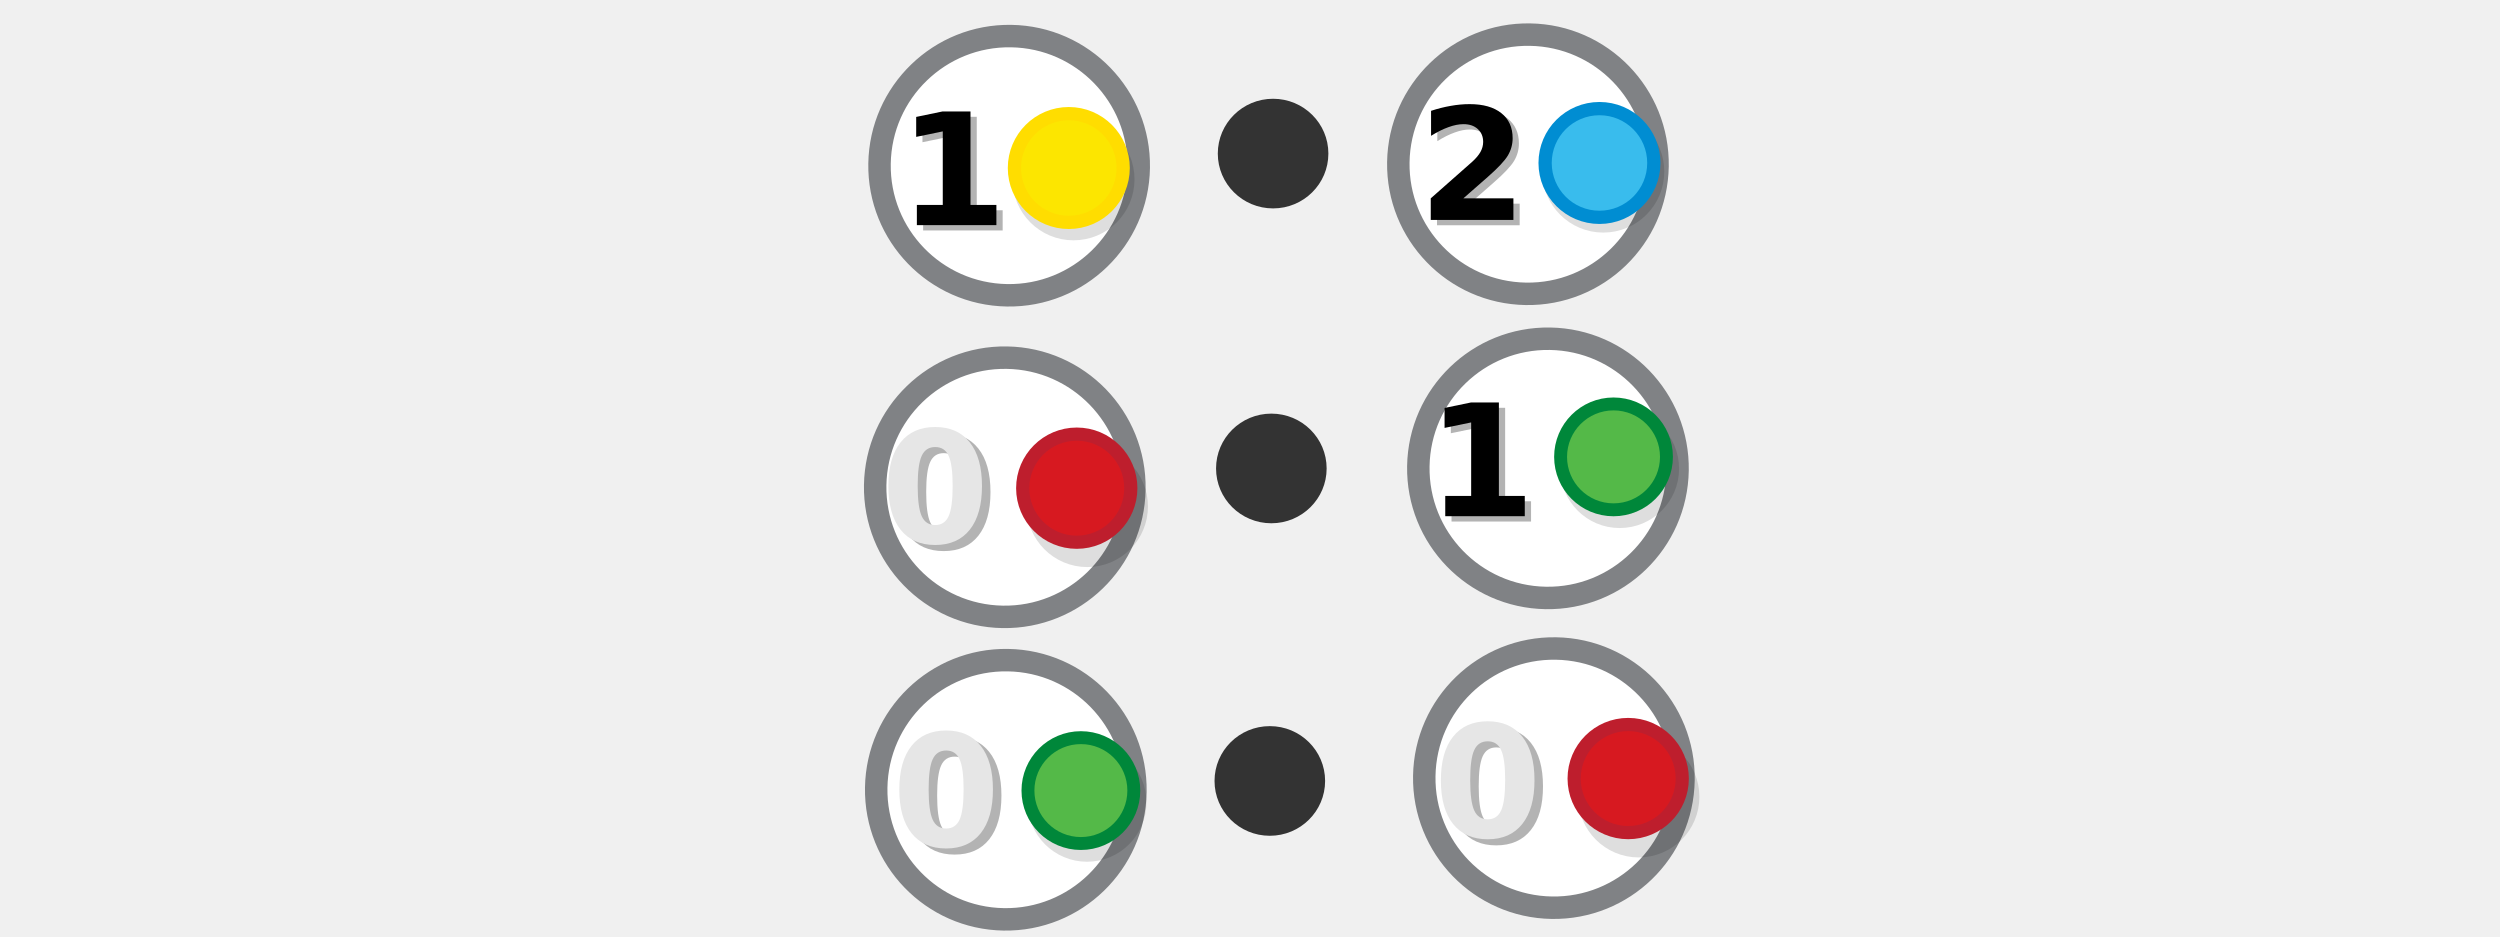
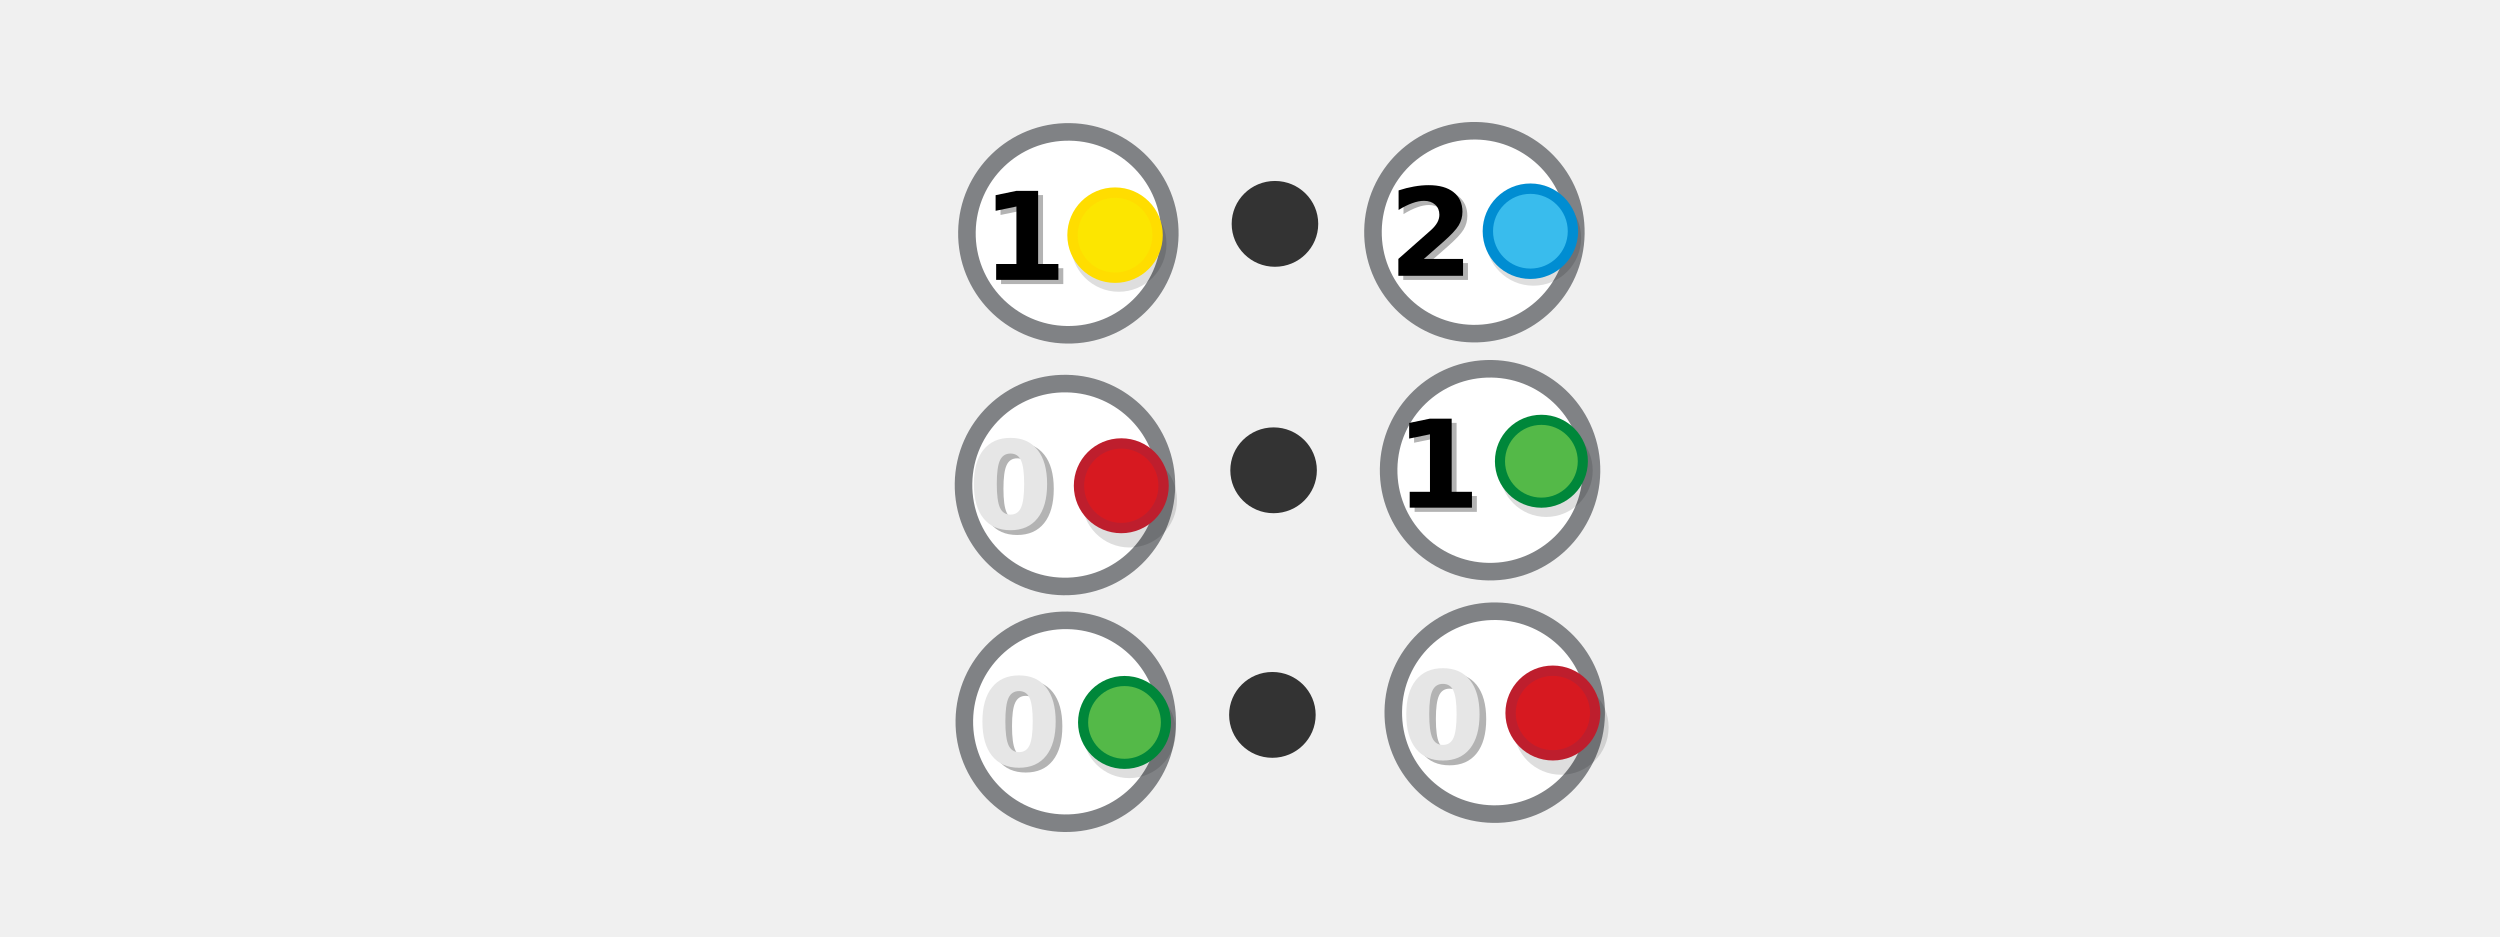
<svg xmlns="http://www.w3.org/2000/svg" viewBox="0 0 595.3 223" version="1.1" id="svg290" width="595.3" height="223">
  <defs id="defs294">
    </defs>
-   <circle stroke-miterlimit="10" cx="35.555" cy="-240.903" r="30.866" id="circle9401-6" style="fill:#ffffff;fill-opacity:1;stroke:#808285;stroke-width:5.345;stroke-miterlimit:10;stroke-dasharray:none" transform="rotate(90.92848)" />
-   <circle stroke-miterlimit="10" cx="112.135" cy="-241.108" r="30.866" id="circle9401-6-44" style="fill:#ffffff;fill-opacity:1;stroke:#808285;stroke-width:5.345;stroke-miterlimit:10;stroke-dasharray:none" transform="rotate(90.92848)" />
-   <circle stroke-miterlimit="10" cx="184.15" cy="-242.521" r="30.866" id="circle9401-6-44-0" style="fill:#ffffff;fill-opacity:1;stroke:#808285;stroke-width:5.345;stroke-miterlimit:10;stroke-dasharray:none" transform="rotate(90.92848)" />
-   <circle stroke-miterlimit="10" cx="179.263" cy="-372.964" r="30.866" id="circle9401-6-44-0-6" style="fill:#ffffff;fill-opacity:1;stroke:#808285;stroke-width:5.345;stroke-miterlimit:10;stroke-dasharray:none" transform="rotate(90.92848)" />
-   <circle stroke-miterlimit="10" cx="105.534" cy="-370.354" r="30.866" id="circle9401-6-44-4" style="fill:#ffffff;fill-opacity:1;stroke:#808285;stroke-width:5.345;stroke-miterlimit:10;stroke-dasharray:none" transform="rotate(90.92848)" />
-   <circle stroke-miterlimit="10" cx="33.205" cy="-364.417" r="30.866" id="circle9401-6-4" style="fill:#ffffff;fill-opacity:1;stroke:#808285;stroke-width:5.345;stroke-miterlimit:10;stroke-dasharray:none" transform="rotate(90.92848)" />
-   <g id="g6134" transform="matrix(0.846497,0,0,0.846497,107.8344,327.6741)">
+   <circle stroke-miterlimit="10" cx="51.434" cy="-255.265" r="24.158" id="circle9401-6" style="fill:#ffffff;fill-opacity:1;stroke:#808285;stroke-width:4.183;stroke-miterlimit:10;stroke-dasharray:none" transform="rotate(90.92848)" />
+   <circle stroke-miterlimit="10" cx="111.371" cy="-255.426" r="24.158" id="circle9401-6-44" style="fill:#ffffff;fill-opacity:1;stroke:#808285;stroke-width:4.183;stroke-miterlimit:10;stroke-dasharray:none" transform="rotate(90.92848)" />
+   <circle stroke-miterlimit="10" cx="167.735" cy="-256.532" r="24.158" id="circle9401-6-44-0" style="fill:#ffffff;fill-opacity:1;stroke:#808285;stroke-width:4.183;stroke-miterlimit:10;stroke-dasharray:none" transform="rotate(90.92848)" />
+   <circle stroke-miterlimit="10" cx="163.911" cy="-358.627" r="24.158" id="circle9401-6-44-0-6" style="fill:#ffffff;fill-opacity:1;stroke:#808285;stroke-width:4.183;stroke-miterlimit:10;stroke-dasharray:none" transform="rotate(90.92848)" />
+   <circle stroke-miterlimit="10" cx="106.204" cy="-356.583" r="24.158" id="circle9401-6-44-4" style="fill:#ffffff;fill-opacity:1;stroke:#808285;stroke-width:4.183;stroke-miterlimit:10;stroke-dasharray:none" transform="rotate(90.92848)" />
+   <circle stroke-miterlimit="10" cx="49.595" cy="-351.937" r="24.158" id="circle9401-6-4" style="fill:#ffffff;fill-opacity:1;stroke:#808285;stroke-width:4.183;stroke-miterlimit:10;stroke-dasharray:none" transform="rotate(90.92848)" />
+   <g id="g6134" transform="matrix(0.6625315,0,0,0.6625315,150.7248,281.1461)">
    <circle cx="174.591" cy="-336.647" r="15.293" id="circle258-8" style="opacity:0.13;stroke:#000000;stroke-width:3.73;stroke-miterlimit:10" />
    <circle fill="#fce600" stroke="#ffdd00" cx="173.263" cy="-339.833" r="15.293" id="circle272-3" style="stroke-width:3.73;stroke-miterlimit:10" />
  </g>
-   <g id="g6130" transform="matrix(0.846497,0,0,0.846497,177.0323,324.5336)">
+   <g id="g6130" transform="matrix(0.6625315,0,0,0.6625315,204.8842,278.6881)">
    <circle cx="241.871" cy="-335.117" r="15.293" id="circle260-7" style="opacity:0.13;stroke:#000000;stroke-width:3.73;stroke-miterlimit:10" />
    <circle fill="#39bced" stroke="#008dd2" cx="240.797" cy="-337.539" r="15.293" id="circle274-5" style="stroke-width:3.729;stroke-miterlimit:10;stroke-dasharray:none" />
  </g>
-   <g id="g6388" transform="matrix(0.846497,0,0,0.846497,145.2745,-2.042653)">
+   <g id="g6388" transform="matrix(0.6625315,0,0,0.6625315,180.0282,23.08526)">
    <circle cx="134.241" cy="144.87" r="15.206" id="circle3369-5-4-6" style="opacity:0.13;stroke:#000000;stroke-width:3.709;stroke-miterlimit:10" />
    <circle fill="#d71920" stroke="#be1e2d" cx="131.274" cy="139.739" r="15.206" id="circle3383-7-5-0" style="stroke-width:3.709;stroke-miterlimit:10" />
  </g>
-   <g id="g6393" transform="matrix(0.846497,0,0,0.846497,164.1496,-12.52548)">
+   <g id="g6393" transform="matrix(0.6625315,0,0,0.6625315,194.8012,14.88062)">
    <g id="g6138-6" transform="translate(52.75286,431.8518)">
      <circle cx="208.95" cy="-285.223" r="14.89" id="circle3375-2" style="opacity:0.13;stroke:#000000;stroke-width:3.632;stroke-miterlimit:10" />
      <circle fill="#54b948" stroke="#00873a" cx="207.215" cy="-288.536" r="14.89" id="circle3389-6" style="stroke-width:3.632;stroke-miterlimit:10" />
    </g>
  </g>
-   <g id="g6493-5" transform="matrix(0.846497,0,0,0.846497,70.86528,180.5914)">
+   <g id="g6493-5" transform="matrix(0.6625315,0,0,0.6625315,121.79,166.0283)">
    <g aria-label="1" style="font-style:normal;font-weight:normal;font-size:43.883px;line-height:1.25;font-family:sans-serif;fill:#b3b3b3;fill-opacity:1;stroke:none;stroke-width:1.097" id="text3032-8-9" transform="translate(164.4921,-173.1893)">
      <path d="m 160.107,100.855 h 7.285 V 80.178 l -7.478,1.543 v -5.614 l 7.435,-1.543 h 7.842 v 26.291 h 7.285 v 5.7 h -22.37 z" style="font-style:normal;font-variant:normal;font-weight:bold;font-stretch:normal;font-family:sans-serif;-inkscape-font-specification:'sans-serif Bold';fill:#b3b3b3;stroke-width:1.097" id="path94372-2" />
    </g>
    <g aria-label="1" style="font-style:normal;font-weight:normal;font-size:43.883px;line-height:1.25;font-family:sans-serif;fill:#000000;fill-opacity:1;stroke:none;stroke-width:1.097" id="text3032-2" transform="translate(164.4921,-173.1893)">
      <path d="m 158.344,99.355 h 7.285 V 78.678 l -7.478,1.543 v -5.614 l 7.435,-1.543 h 7.842 v 26.291 h 7.285 v 5.7 h -22.37 z" style="font-style:normal;font-variant:normal;font-weight:bold;font-stretch:normal;font-family:sans-serif;-inkscape-font-specification:'sans-serif Bold';stroke-width:1.097" id="path94378-8" />
    </g>
  </g>
-   <g id="g7781" transform="matrix(0.846497,0,0,0.846497,126.3005,2.802334)">
+   <g id="g7781" transform="matrix(0.6625315,0,0,0.6625315,165.1778,26.8773)">
    <g aria-label="1" style="font-style:normal;font-weight:normal;font-size:43.883px;line-height:1.25;font-family:sans-serif;fill:#b3b3b3;fill-opacity:1;stroke:none;stroke-width:1.097" id="text3032-8-3" transform="translate(-49.6311,-45.02692)">
      <path d="m 160.107,100.855 h 7.285 V 80.178 l -7.478,1.543 v -5.614 l 7.435,-1.543 h 7.842 v 26.291 h 7.285 v 5.7 h -22.37 z" style="font-style:normal;font-variant:normal;font-weight:bold;font-stretch:normal;font-family:sans-serif;-inkscape-font-specification:'sans-serif Bold';fill:#b3b3b3;stroke-width:1.097" id="path94372-6" />
    </g>
    <g aria-label="1" style="font-style:normal;font-weight:normal;font-size:43.883px;line-height:1.25;font-family:sans-serif;fill:#000000;fill-opacity:1;stroke:none;stroke-width:1.097" id="text3032-7" transform="translate(-49.6311,-45.02692)">
      <path d="m 158.344,99.355 h 7.285 V 78.678 l -7.478,1.543 v -5.614 l 7.435,-1.543 h 7.842 v 26.291 h 7.285 v 5.7 h -22.37 z" style="font-style:normal;font-variant:normal;font-weight:bold;font-stretch:normal;font-family:sans-serif;-inkscape-font-specification:'sans-serif Bold';stroke-width:1.097" id="path94378-5" />
    </g>
  </g>
-   <g id="g6234" transform="matrix(0.846497,0,0,0.846497,144.1905,-0.6586524)">
+   <g id="g6234" transform="matrix(0.6625315,0,0,0.6625315,179.1798,24.16848)">
    <g aria-label="2" style="font-style:normal;font-weight:normal;font-size:43.883px;line-height:1.25;font-family:sans-serif;fill:#b3b3b3;fill-opacity:1;stroke:none;stroke-width:1.097" id="text3032-3-6-3" transform="translate(-2.1049,-41.31305)">
      <path d="m 245.172,99.387 h 14.078 v 6.064 h -23.249 v -6.064 l 11.678,-10.307 q 1.564,-1.414 2.314,-2.764 0.75,-1.35 0.75,-2.807 0,-2.25 -1.521,-3.621 -1.5,-1.371 -4.007,-1.371 -1.928,0 -4.221,0.836 -2.293,0.814 -4.907,2.443 v -7.028 q 2.786,-0.921 5.507,-1.393 2.721,-0.493 5.335,-0.493 5.743,0 8.914,2.528 3.193,2.528 3.193,7.05 0,2.614 -1.35,4.885 -1.35,2.25 -5.678,6.043 z" style="font-style:normal;font-variant:normal;font-weight:bold;font-stretch:normal;font-family:sans-serif;-inkscape-font-specification:'sans-serif Bold';fill:#b3b3b3;stroke-width:1.097" id="path94375-5" />
    </g>
    <g aria-label="2" style="font-style:normal;font-weight:normal;font-size:43.883px;line-height:1.25;font-family:sans-serif;fill:#000000;fill-opacity:1;stroke:none;stroke-width:1.097" id="text3032-3-62" transform="translate(-2.1049,-41.31305)">
      <path d="m 243.41,97.887 h 14.078 v 6.064 h -23.249 v -6.064 l 11.678,-10.307 q 1.564,-1.414 2.314,-2.764 0.75,-1.35 0.75,-2.807 0,-2.25 -1.521,-3.621 -1.5,-1.371 -4.007,-1.371 -1.928,0 -4.221,0.836 -2.293,0.814 -4.907,2.443 v -7.028 q 2.786,-0.921 5.507,-1.393 2.721,-0.493 5.335,-0.493 5.743,0 8.914,2.528 3.193,2.528 3.193,7.05 0,2.614 -1.35,4.885 -1.35,2.25 -5.678,6.043 z" style="font-style:normal;font-variant:normal;font-weight:bold;font-stretch:normal;font-family:sans-serif;-inkscape-font-specification:'sans-serif Bold';stroke-width:1.097" id="path94381-9" />
    </g>
  </g>
-   <g id="g6436-2" transform="matrix(0.846497,0,0,0.846497,17.33345,187.6868)">
+   <g id="g6436-2" transform="matrix(0.6625315,0,0,0.6625315,79.89202,171.5816)">
    <g aria-label="0" style="font-style:normal;font-weight:normal;font-size:43.883px;line-height:1.25;font-family:sans-serif;fill:#b3b3b3;fill-opacity:1;stroke:none;stroke-width:1.097" id="text3032-3-6-8-8-0-0" transform="translate(164.4921,-173.1893)">
      <path d="m 85.406,89.842 q 0,-6 -1.136,-8.442 -1.114,-2.464 -3.771,-2.464 -2.657,0 -3.793,2.464 -1.136,2.443 -1.136,8.442 0,6.064 1.136,8.55 1.136,2.486 3.793,2.486 2.636,0 3.771,-2.486 1.136,-2.486 1.136,-8.55 z m 8.25,0.064 q 0,7.95 -3.428,12.278 -3.428,4.307 -9.728,4.307 -6.321,0 -9.749,-4.307 -3.428,-4.328 -3.428,-12.278 0,-7.971 3.428,-12.278 3.428,-4.328 9.749,-4.328 6.3,0 9.728,4.328 3.428,4.307 3.428,12.278 z" style="font-style:normal;font-variant:normal;font-weight:bold;font-stretch:normal;font-family:sans-serif;-inkscape-font-specification:'sans-serif Bold';fill:#b3b3b3;stroke-width:1.097" id="path94412-2" />
    </g>
    <g aria-label="0" style="font-style:normal;font-weight:normal;font-size:43.883px;line-height:1.25;font-family:sans-serif;fill:#e6e6e6;fill-opacity:1;stroke:none;stroke-width:1.097" id="text3032-3-2-1-0-3" transform="translate(164.4921,-173.1893)">
      <path d="m 83.013,88.125 q 0,-6 -1.136,-8.442 -1.114,-2.464 -3.771,-2.464 -2.657,0 -3.793,2.464 -1.136,2.443 -1.136,8.442 0,6.064 1.136,8.55 1.136,2.486 3.793,2.486 2.636,0 3.771,-2.486 1.136,-2.486 1.136,-8.55 z m 8.25,0.064 q 0,7.95 -3.428,12.278 -3.428,4.307 -9.728,4.307 -6.321,0 -9.749,-4.307 -3.428,-4.328 -3.428,-12.278 0,-7.971 3.428,-12.278 3.428,-4.328 9.749,-4.328 6.3,0 9.728,4.328 3.428,4.307 3.428,12.278 z" style="font-style:normal;font-variant:normal;font-weight:bold;font-stretch:normal;font-family:sans-serif;-inkscape-font-specification:'sans-serif Bold';fill:#e6e6e6;stroke-width:1.097" id="path94415-7" />
    </g>
  </g>
-   <g id="g6388-2" transform="matrix(0.846497,0,0,0.846497,276.5822,67.10069)">
+   <g id="g6388-2" transform="matrix(0.6625315,0,0,0.6625315,282.7994,77.20198)">
    <circle cx="134.241" cy="144.87" r="15.206" id="circle3369-5-4-6-9" style="opacity:0.13;stroke:#000000;stroke-width:3.709;stroke-miterlimit:10" />
    <circle fill="#d71920" stroke="#be1e2d" cx="131.274" cy="139.739" r="15.206" id="circle3383-7-5-0-3" style="stroke-width:3.709;stroke-miterlimit:10" />
  </g>
-   <g id="g6393-1" transform="matrix(0.846497,0,0,0.846497,37.31816,66.93641)">
+   <g id="g6393-1" transform="matrix(0.6625315,0,0,0.6625315,95.53354,77.0734)">
    <g id="g6138-6-9" transform="translate(52.75286,431.8518)">
      <circle cx="208.95" cy="-285.223" r="14.89" id="circle3375-2-4" style="opacity:0.13;stroke:#000000;stroke-width:3.632;stroke-miterlimit:10" />
      <circle fill="#54b948" stroke="#00873a" cx="207.215" cy="-288.536" r="14.89" id="circle3389-6-7" style="stroke-width:3.632;stroke-miterlimit:10" />
    </g>
  </g>
-   <g id="g6436-2-1" transform="matrix(0.846497,0,0,0.846497,19.94116,259.9538)">
+   <g id="g6436-2-1" transform="matrix(0.6625315,0,0,0.6625315,81.93301,228.1432)">
    <g aria-label="0" style="font-style:normal;font-weight:normal;font-size:43.883px;line-height:1.25;font-family:sans-serif;fill:#b3b3b3;fill-opacity:1;stroke:none;stroke-width:1.097" id="text3032-3-6-8-8-0-0-5" transform="translate(164.4921,-173.1893)">
      <path d="m 85.406,89.842 q 0,-6 -1.136,-8.442 -1.114,-2.464 -3.771,-2.464 -2.657,0 -3.793,2.464 -1.136,2.443 -1.136,8.442 0,6.064 1.136,8.55 1.136,2.486 3.793,2.486 2.636,0 3.771,-2.486 1.136,-2.486 1.136,-8.55 z m 8.25,0.064 q 0,7.95 -3.428,12.278 -3.428,4.307 -9.728,4.307 -6.321,0 -9.749,-4.307 -3.428,-4.328 -3.428,-12.278 0,-7.971 3.428,-12.278 3.428,-4.328 9.749,-4.328 6.3,0 9.728,4.328 3.428,4.307 3.428,12.278 z" style="font-style:normal;font-variant:normal;font-weight:bold;font-stretch:normal;font-family:sans-serif;-inkscape-font-specification:'sans-serif Bold';fill:#b3b3b3;stroke-width:1.097" id="path94412-2-5" />
    </g>
    <g aria-label="0" style="font-style:normal;font-weight:normal;font-size:43.883px;line-height:1.25;font-family:sans-serif;fill:#e6e6e6;fill-opacity:1;stroke:none;stroke-width:1.097" id="text3032-3-2-1-0-3-4" transform="translate(164.4921,-173.1893)">
      <path d="m 83.013,88.125 q 0,-6 -1.136,-8.442 -1.114,-2.464 -3.771,-2.464 -2.657,0 -3.793,2.464 -1.136,2.443 -1.136,8.442 0,6.064 1.136,8.55 1.136,2.486 3.793,2.486 2.636,0 3.771,-2.486 1.136,-2.486 1.136,-8.55 z m 8.25,0.064 q 0,7.95 -3.428,12.278 -3.428,4.307 -9.728,4.307 -6.321,0 -9.749,-4.307 -3.428,-4.328 -3.428,-12.278 0,-7.971 3.428,-12.278 3.428,-4.328 9.749,-4.328 6.3,0 9.728,4.328 3.428,4.307 3.428,12.278 z" style="font-style:normal;font-variant:normal;font-weight:bold;font-stretch:normal;font-family:sans-serif;-inkscape-font-specification:'sans-serif Bold';fill:#e6e6e6;stroke-width:1.097" id="path94415-7-7" />
    </g>
  </g>
-   <g id="g6436-2-1-6" transform="matrix(0.846497,0,0,0.846497,148.8966,257.7612)">
+   <g id="g6436-2-1-6" transform="matrix(0.6625315,0,0,0.6625315,182.8632,226.4271)">
    <g aria-label="0" style="font-style:normal;font-weight:normal;font-size:43.883px;line-height:1.25;font-family:sans-serif;fill:#b3b3b3;fill-opacity:1;stroke:none;stroke-width:1.097" id="text3032-3-6-8-8-0-0-5-5" transform="translate(164.4921,-173.1893)">
      <path d="m 85.406,89.842 q 0,-6 -1.136,-8.442 -1.114,-2.464 -3.771,-2.464 -2.657,0 -3.793,2.464 -1.136,2.443 -1.136,8.442 0,6.064 1.136,8.55 1.136,2.486 3.793,2.486 2.636,0 3.771,-2.486 1.136,-2.486 1.136,-8.55 z m 8.25,0.064 q 0,7.95 -3.428,12.278 -3.428,4.307 -9.728,4.307 -6.321,0 -9.749,-4.307 -3.428,-4.328 -3.428,-12.278 0,-7.971 3.428,-12.278 3.428,-4.328 9.749,-4.328 6.3,0 9.728,4.328 3.428,4.307 3.428,12.278 z" style="font-style:normal;font-variant:normal;font-weight:bold;font-stretch:normal;font-family:sans-serif;-inkscape-font-specification:'sans-serif Bold';fill:#b3b3b3;stroke-width:1.097" id="path94412-2-5-6" />
    </g>
    <g aria-label="0" style="font-style:normal;font-weight:normal;font-size:43.883px;line-height:1.25;font-family:sans-serif;fill:#e6e6e6;fill-opacity:1;stroke:none;stroke-width:1.097" id="text3032-3-2-1-0-3-4-9" transform="translate(164.4921,-173.1893)">
      <path d="m 83.013,88.125 q 0,-6 -1.136,-8.442 -1.114,-2.464 -3.771,-2.464 -2.657,0 -3.793,2.464 -1.136,2.443 -1.136,8.442 0,6.064 1.136,8.55 1.136,2.486 3.793,2.486 2.636,0 3.771,-2.486 1.136,-2.486 1.136,-8.55 z m 8.25,0.064 q 0,7.95 -3.428,12.278 -3.428,4.307 -9.728,4.307 -6.321,0 -9.749,-4.307 -3.428,-4.328 -3.428,-12.278 0,-7.971 3.428,-12.278 3.428,-4.328 9.749,-4.328 6.3,0 9.728,4.328 3.428,4.307 3.428,12.278 z" style="font-style:normal;font-variant:normal;font-weight:bold;font-stretch:normal;font-family:sans-serif;-inkscape-font-specification:'sans-serif Bold';fill:#e6e6e6;stroke-width:1.097" id="path94415-7-7-3" />
    </g>
  </g>
-   <ellipse style="fill:#333333;fill-rule:evenodd;stroke-width:1.962" id="path357-1" cx="303.148" cy="36.572" rx="13.166" ry="13.055" />
-   <ellipse style="fill:#333333;fill-rule:evenodd;stroke-width:1.962" id="path357-1-9" cx="302.733" cy="111.546" rx="13.166" ry="13.055" />
-   <ellipse style="fill:#333333;fill-rule:evenodd;stroke-width:1.962" id="path357-1-5" cx="302.369" cy="185.96" rx="13.166" ry="13.055" />
+   <ellipse style="fill:#333333;fill-rule:evenodd;stroke-width:1.535" id="path357-1" cx="303.592" cy="53.308" rx="10.305" ry="10.218" />
+   <ellipse style="fill:#333333;fill-rule:evenodd;stroke-width:1.535" id="path357-1-9" cx="303.267" cy="111.988" rx="10.305" ry="10.218" />
+   <ellipse style="fill:#333333;fill-rule:evenodd;stroke-width:1.535" id="path357-1-5" cx="302.982" cy="170.23" rx="10.305" ry="10.218" />
</svg>
